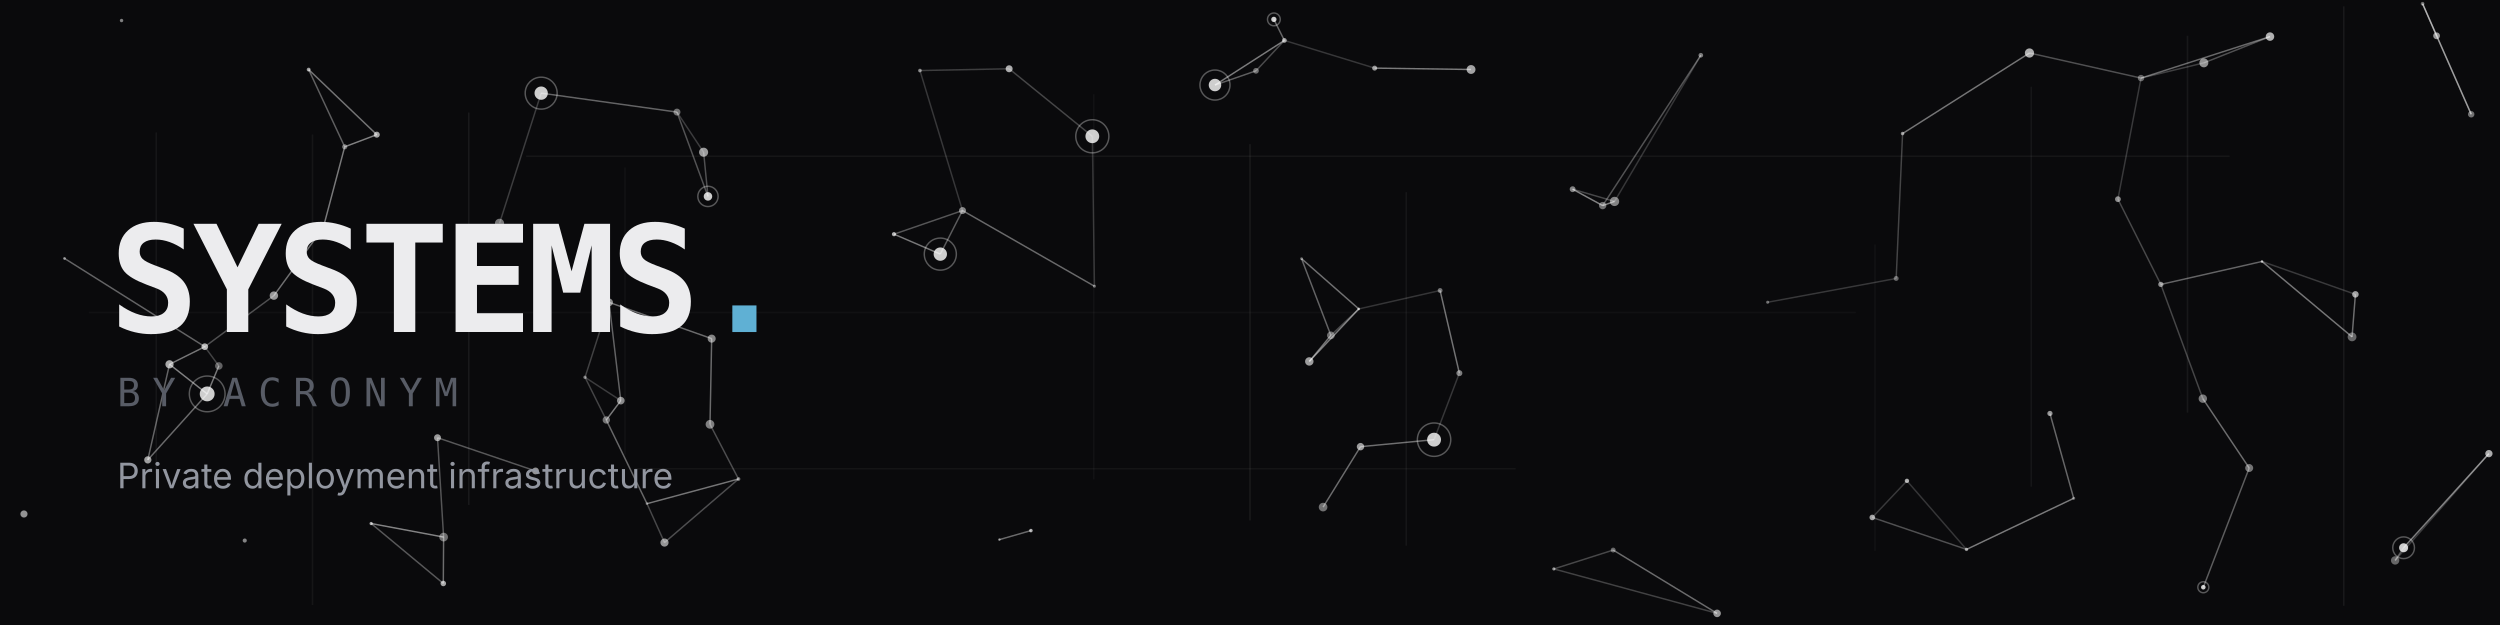
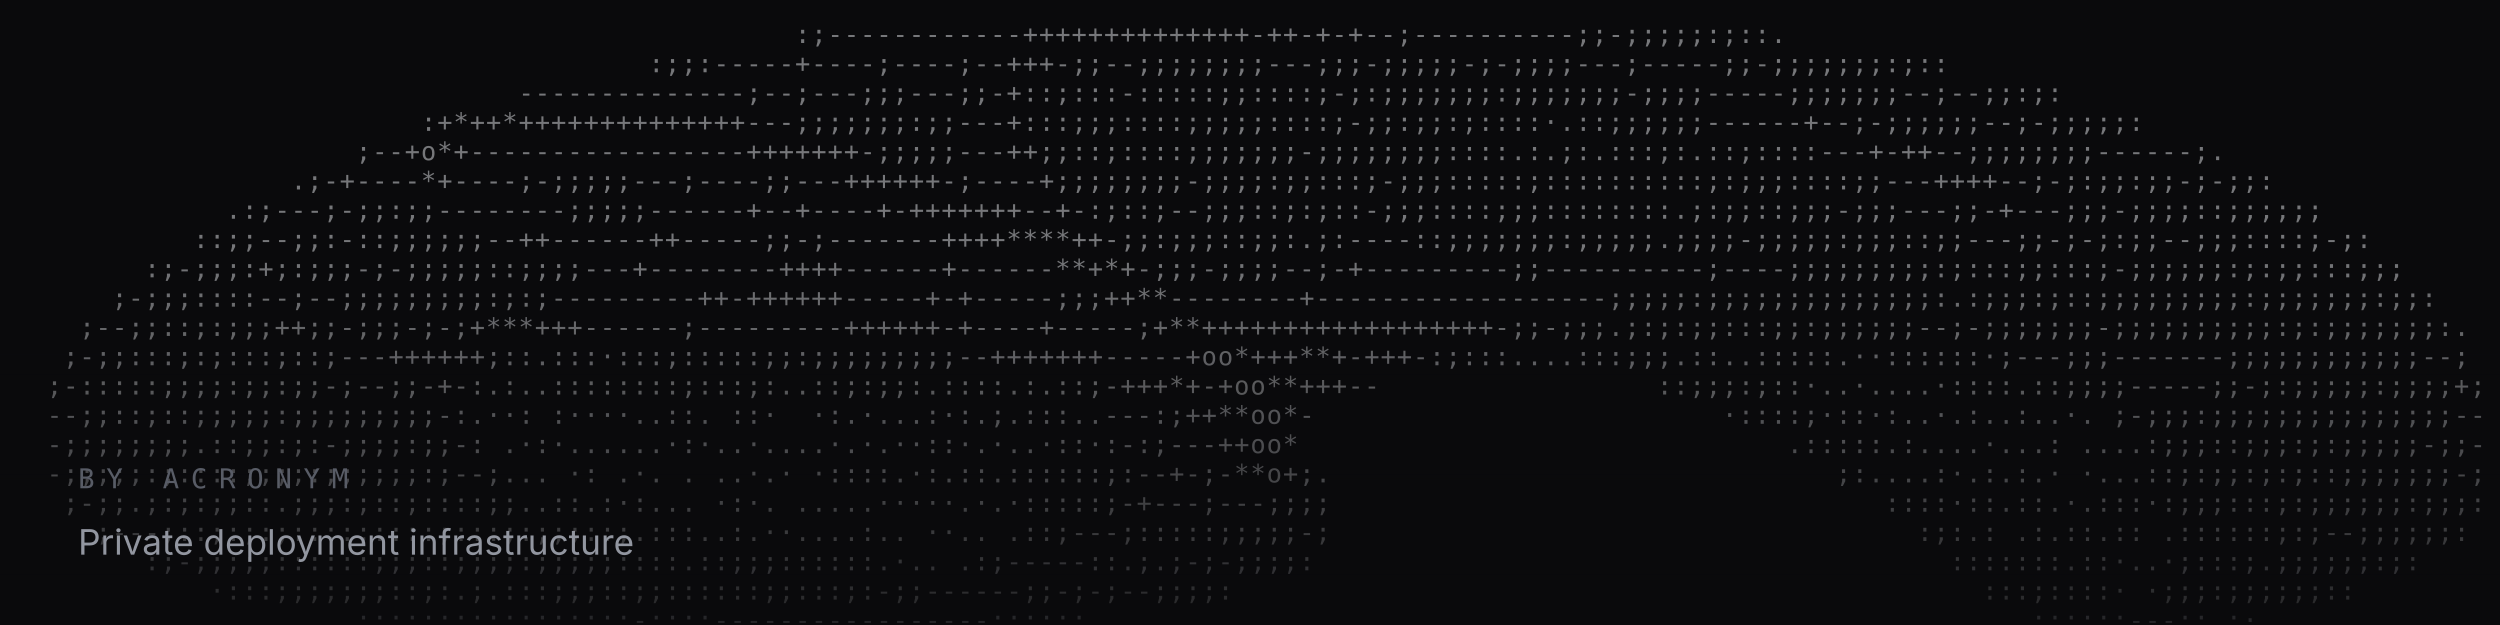
- <svg xmlns="http://www.w3.org/2000/svg" width="1280" height="320" viewBox="0 0 1280 320" fill="none">
-   <rect x="0" y="0" width="1280" height="320" fill="#0a0a0c" />
-   <g stroke-width="0.75">
-     <line x1="80" y1="67.83" x2="80" y2="242.16" stroke="#ffffff" stroke-opacity="0.053" />
-     <line x1="160" y1="68.87" x2="160" y2="309.76" stroke="#ffffff" stroke-opacity="0.050" />
-     <line x1="240" y1="57.64" x2="240" y2="258.55" stroke="#ffffff" stroke-opacity="0.063" />
-     <line x1="320" y1="85.79" x2="320" y2="232.76" stroke="#ffffff" stroke-opacity="0.035" />
-     <line x1="560" y1="48.25" x2="560" y2="245.44" stroke="#ffffff" stroke-opacity="0.033" />
-     <line x1="640" y1="73.8" x2="640" y2="266.44" stroke="#ffffff" stroke-opacity="0.063" />
-     <line x1="720" y1="98.41" x2="720" y2="279.35" stroke="#ffffff" stroke-opacity="0.054" />
-     <line x1="960" y1="125.14" x2="960" y2="282" stroke="#ffffff" stroke-opacity="0.034" />
-     <line x1="1040" y1="44.44" x2="1040" y2="249.16" stroke="#ffffff" stroke-opacity="0.052" />
-     <line x1="1120" y1="18.33" x2="1120" y2="211.24" stroke="#ffffff" stroke-opacity="0.062" />
-     <line x1="1200" y1="3.25" x2="1200" y2="310.18" stroke="#ffffff" stroke-opacity="0.063" />
-     <line x1="269.37" y1="80" x2="1141.54" y2="80" stroke="#ffffff" stroke-opacity="0.049" />
-     <line x1="45.52" y1="160" x2="950.22" y2="160" stroke="#ffffff" stroke-opacity="0.030" />
-     <line x1="325.01" y1="240" x2="776" y2="240" stroke="#ffffff" stroke-opacity="0.046" />
-     <line x1="1265.25" y1="58.51" x2="1247.53" y2="18.33" stroke="#ffffff" stroke-opacity="0.228" />
-     <line x1="1265.25" y1="58.51" x2="1240.37" y2="1.91" stroke="#ffffff" stroke-opacity="0.492" />
-     <line x1="666.39" y1="132.44" x2="695.69" y2="158.17" stroke="#ffffff" stroke-opacity="0.416" />
-     <line x1="666.39" y1="132.44" x2="681.41" y2="171.71" stroke="#ffffff" stroke-opacity="0.364" />
-     <line x1="1230.65" y1="280.45" x2="1226.31" y2="286.94" stroke="#ffffff" stroke-opacity="0.298" />
-     <line x1="1230.65" y1="280.45" x2="1274.31" y2="232.25" stroke="#ffffff" stroke-opacity="0.473" />
-     <line x1="974.12" y1="68.38" x2="970.84" y2="142.57" stroke="#ffffff" stroke-opacity="0.241" />
-     <line x1="974.12" y1="68.38" x2="1039.09" y2="27.14" stroke="#ffffff" stroke-opacity="0.434" />
-     <line x1="481.44" y1="130.11" x2="492.8" y2="107.8" stroke="#ffffff" stroke-opacity="0.329" />
-     <line x1="481.44" y1="130.11" x2="457.72" y2="119.9" stroke="#ffffff" stroke-opacity="0.448" />
-     <line x1="277.08" y1="47.69" x2="255.76" y2="114.33" stroke="#ffffff" stroke-opacity="0.208" />
-     <line x1="277.08" y1="47.69" x2="346.61" y2="57.39" stroke="#ffffff" stroke-opacity="0.369" />
-     <line x1="879.16" y1="314.05" x2="825.95" y2="281.63" stroke="#ffffff" stroke-opacity="0.397" />
-     <line x1="879.16" y1="314.05" x2="795.57" y2="291.29" stroke="#ffffff" stroke-opacity="0.228" />
-     <line x1="1151.59" y1="239.62" x2="1127.85" y2="204.11" stroke="#ffffff" stroke-opacity="0.405" />
-     <line x1="1151.59" y1="239.62" x2="1128.1" y2="300.67" stroke="#ffffff" stroke-opacity="0.336" />
-     <line x1="364.38" y1="173.38" x2="363.52" y2="217.25" stroke="#ffffff" stroke-opacity="0.397" />
-     <line x1="364.38" y1="173.38" x2="311.85" y2="154.82" stroke="#ffffff" stroke-opacity="0.397" />
-     <line x1="112.04" y1="187.36" x2="104.85" y2="177.51" stroke="#ffffff" stroke-opacity="0.232" />
-     <line x1="112.04" y1="187.36" x2="106.08" y2="201.68" stroke="#ffffff" stroke-opacity="0.446" />
-     <line x1="1061.74" y1="255.13" x2="1049.57" y2="211.69" stroke="#ffffff" stroke-opacity="0.377" />
-     <line x1="1061.74" y1="255.13" x2="1006.84" y2="281.3" stroke="#ffffff" stroke-opacity="0.459" />
-     <line x1="311.85" y1="154.82" x2="299.53" y2="193.18" stroke="#ffffff" stroke-opacity="0.225" />
-     <line x1="311.85" y1="154.82" x2="317.84" y2="205.12" stroke="#ffffff" stroke-opacity="0.362" />
-     <line x1="670.36" y1="185.05" x2="681.41" y2="171.71" stroke="#ffffff" stroke-opacity="0.435" />
-     <line x1="670.36" y1="185.05" x2="695.69" y2="158.17" stroke="#ffffff" stroke-opacity="0.459" />
-     <line x1="362.48" y1="100.56" x2="360.25" y2="77.93" stroke="#ffffff" stroke-opacity="0.289" />
-     <line x1="362.48" y1="100.56" x2="346.61" y2="57.39" stroke="#ffffff" stroke-opacity="0.300" />
-     <line x1="75.67" y1="235.46" x2="106.08" y2="201.68" stroke="#ffffff" stroke-opacity="0.397" />
-     <line x1="75.67" y1="235.46" x2="86.79" y2="186.52" stroke="#ffffff" stroke-opacity="0.368" />
-     <line x1="340.22" y1="277.79" x2="331.26" y2="257.87" stroke="#ffffff" stroke-opacity="0.250" />
-     <line x1="340.22" y1="277.79" x2="378.11" y2="245.25" stroke="#ffffff" stroke-opacity="0.281" />
-     <line x1="158.04" y1="35.64" x2="176.49" y2="75.16" stroke="#ffffff" stroke-opacity="0.345" />
-     <line x1="158.04" y1="35.64" x2="192.91" y2="68.95" stroke="#ffffff" stroke-opacity="0.430" />
-     <line x1="1247.53" y1="18.33" x2="1240.37" y2="1.91" stroke="#ffffff" stroke-opacity="0.386" />
-     <line x1="1128.37" y1="32.18" x2="1096.2" y2="39.98" stroke="#ffffff" stroke-opacity="0.219" />
-     <line x1="1128.37" y1="32.18" x2="1162.23" y2="18.73" stroke="#ffffff" stroke-opacity="0.289" />
-     <line x1="976.35" y1="246.2" x2="958.61" y2="264.94" stroke="#ffffff" stroke-opacity="0.192" />
-     <line x1="976.35" y1="246.2" x2="1006.84" y2="281.3" stroke="#ffffff" stroke-opacity="0.182" />
-     <line x1="86.79" y1="186.52" x2="104.85" y2="177.51" stroke="#ffffff" stroke-opacity="0.441" />
-     <line x1="86.79" y1="186.52" x2="106.08" y2="201.68" stroke="#ffffff" stroke-opacity="0.482" />
-     <line x1="795.57" y1="291.29" x2="825.95" y2="281.63" stroke="#ffffff" stroke-opacity="0.252" />
-     <line x1="1127.85" y1="204.11" x2="1106.35" y2="145.62" stroke="#ffffff" stroke-opacity="0.245" />
-     <line x1="734.24" y1="225.11" x2="747.19" y2="191.05" stroke="#ffffff" stroke-opacity="0.184" />
-     <line x1="734.24" y1="225.11" x2="696.58" y2="228.69" stroke="#ffffff" stroke-opacity="0.412" />
-     <line x1="224" y1="224.11" x2="227.13" y2="274.99" stroke="#ffffff" stroke-opacity="0.305" />
-     <line x1="224" y1="224.11" x2="274.19" y2="241.13" stroke="#ffffff" stroke-opacity="0.317" />
-     <line x1="622.07" y1="43.54" x2="643.06" y2="36.26" stroke="#ffffff" stroke-opacity="0.344" />
-     <line x1="622.07" y1="43.54" x2="657.6" y2="20.7" stroke="#ffffff" stroke-opacity="0.461" />
-     <line x1="192.91" y1="68.95" x2="176.49" y2="75.16" stroke="#ffffff" stroke-opacity="0.488" />
-     <line x1="870.82" y1="28.29" x2="826.65" y2="103.13" stroke="#ffffff" stroke-opacity="0.186" />
-     <line x1="870.82" y1="28.29" x2="820.56" y2="105.26" stroke="#ffffff" stroke-opacity="0.300" />
-     <line x1="1226.31" y1="286.94" x2="1274.31" y2="232.25" stroke="#ffffff" stroke-opacity="0.201" />
-     <line x1="176.49" y1="75.16" x2="165.5" y2="116.6" stroke="#ffffff" stroke-opacity="0.457" />
-     <line x1="346.61" y1="57.39" x2="360.25" y2="77.93" stroke="#ffffff" stroke-opacity="0.206" />
-     <line x1="560.36" y1="146.55" x2="559.27" y2="69.78" stroke="#ffffff" stroke-opacity="0.177" />
-     <line x1="560.36" y1="146.55" x2="492.8" y2="107.8" stroke="#ffffff" stroke-opacity="0.388" />
-     <line x1="140.23" y1="151.36" x2="165.5" y2="116.6" stroke="#ffffff" stroke-opacity="0.416" />
-     <line x1="140.23" y1="151.36" x2="104.85" y2="177.51" stroke="#ffffff" stroke-opacity="0.284" />
-     <line x1="958.61" y1="264.94" x2="1006.84" y2="281.3" stroke="#ffffff" stroke-opacity="0.287" />
-     <line x1="970.84" y1="142.57" x2="905.04" y2="154.75" stroke="#ffffff" stroke-opacity="0.189" />
-     <line x1="378.11" y1="245.25" x2="363.52" y2="217.25" stroke="#ffffff" stroke-opacity="0.277" />
-     <line x1="378.11" y1="245.25" x2="331.26" y2="257.87" stroke="#ffffff" stroke-opacity="0.435" />
-     <line x1="805.18" y1="96.87" x2="820.56" y2="105.26" stroke="#ffffff" stroke-opacity="0.487" />
-     <line x1="805.18" y1="96.87" x2="826.65" y2="103.13" stroke="#ffffff" stroke-opacity="0.251" />
-     <line x1="703.82" y1="34.88" x2="657.6" y2="20.7" stroke="#ffffff" stroke-opacity="0.186" />
-     <line x1="703.82" y1="34.88" x2="753.18" y2="35.58" stroke="#ffffff" stroke-opacity="0.463" />
-     <line x1="317.84" y1="205.12" x2="310.42" y2="215.02" stroke="#ffffff" stroke-opacity="0.459" />
-     <line x1="317.84" y1="205.12" x2="299.53" y2="193.18" stroke="#ffffff" stroke-opacity="0.206" />
-     <line x1="331.26" y1="257.87" x2="310.42" y2="215.02" stroke="#ffffff" stroke-opacity="0.381" />
-     <line x1="527.83" y1="271.66" x2="511.69" y2="276.28" stroke="#ffffff" stroke-opacity="0.394" />
-     <line x1="826.65" y1="103.13" x2="820.56" y2="105.26" stroke="#ffffff" stroke-opacity="0.483" />
-     <line x1="559.27" y1="69.78" x2="516.68" y2="35.21" stroke="#ffffff" stroke-opacity="0.244" />
-     <line x1="643.06" y1="36.26" x2="657.6" y2="20.7" stroke="#ffffff" stroke-opacity="0.269" />
-     <line x1="681.41" y1="171.71" x2="695.69" y2="158.17" stroke="#ffffff" stroke-opacity="0.254" />
-     <line x1="1162.23" y1="18.73" x2="1096.2" y2="39.98" stroke="#ffffff" stroke-opacity="0.387" />
-     <line x1="33.03" y1="132.32" x2="104.85" y2="177.51" stroke="#ffffff" stroke-opacity="0.365" />
-     <line x1="227.13" y1="274.99" x2="226.97" y2="298.74" stroke="#ffffff" stroke-opacity="0.404" />
-     <line x1="227.13" y1="274.99" x2="190.04" y2="268.05" stroke="#ffffff" stroke-opacity="0.494" />
-     <line x1="190.04" y1="268.05" x2="226.97" y2="298.74" stroke="#ffffff" stroke-opacity="0.317" />
-     <line x1="747.19" y1="191.05" x2="737.33" y2="148.73" stroke="#ffffff" stroke-opacity="0.428" />
-     <line x1="657.6" y1="20.7" x2="652.22" y2="9.93" stroke="#ffffff" stroke-opacity="0.375" />
-     <line x1="1039.09" y1="27.14" x2="1096.2" y2="39.98" stroke="#ffffff" stroke-opacity="0.287" />
-     <line x1="737.33" y1="148.73" x2="695.69" y2="158.17" stroke="#ffffff" stroke-opacity="0.177" />
-     <line x1="471.02" y1="36.12" x2="516.68" y2="35.21" stroke="#ffffff" stroke-opacity="0.214" />
-     <line x1="471.02" y1="36.12" x2="492.8" y2="107.8" stroke="#ffffff" stroke-opacity="0.184" />
-     <line x1="696.58" y1="228.69" x2="677.42" y2="259.64" stroke="#ffffff" stroke-opacity="0.399" />
-     <line x1="1084.38" y1="101.98" x2="1106.35" y2="145.62" stroke="#ffffff" stroke-opacity="0.250" />
-     <line x1="1084.38" y1="101.98" x2="1096.2" y2="39.98" stroke="#ffffff" stroke-opacity="0.194" />
-     <line x1="492.8" y1="107.8" x2="457.72" y2="119.9" stroke="#ffffff" stroke-opacity="0.310" />
-     <line x1="1106.35" y1="145.62" x2="1158.13" y2="133.87" stroke="#ffffff" stroke-opacity="0.370" />
-     <line x1="310.42" y1="215.02" x2="299.53" y2="193.18" stroke="#ffffff" stroke-opacity="0.235" />
-     <line x1="1205.97" y1="150.71" x2="1204.25" y2="172.48" stroke="#ffffff" stroke-opacity="0.407" />
-     <line x1="1205.97" y1="150.71" x2="1158.13" y2="133.87" stroke="#ffffff" stroke-opacity="0.196" />
-     <line x1="1204.25" y1="172.48" x2="1158.13" y2="133.87" stroke="#ffffff" stroke-opacity="0.438" />
-     <circle cx="1265.25" cy="58.51" r="1.66" fill="#ffffff" fill-opacity="0.418" />
-     <circle cx="666.39" cy="132.44" r="0.74" fill="#ffffff" fill-opacity="0.368" />
-     <circle cx="1230.65" cy="280.45" r="5.56" fill="none" stroke="#ffffff" stroke-opacity="0.320" />
-     <circle cx="1230.65" cy="280.45" r="2.31" fill="#ffffff" fill-opacity="0.800" />
-     <circle cx="974.12" cy="68.38" r="0.91" fill="#ffffff" fill-opacity="0.533" />
-     <circle cx="481.44" cy="130.11" r="8.21" fill="none" stroke="#ffffff" stroke-opacity="0.320" />
-     <circle cx="481.44" cy="130.11" r="3.42" fill="#ffffff" fill-opacity="0.800" />
-     <circle cx="277.08" cy="47.69" r="8.18" fill="none" stroke="#ffffff" stroke-opacity="0.320" />
-     <circle cx="277.08" cy="47.69" r="3.41" fill="#ffffff" fill-opacity="0.800" />
-     <circle cx="879.16" cy="314.05" r="1.93" fill="#ffffff" fill-opacity="0.576" />
-     <circle cx="1151.59" cy="239.62" r="2.04" fill="#ffffff" fill-opacity="0.427" />
-     <circle cx="364.38" cy="173.38" r="2.06" fill="#ffffff" fill-opacity="0.501" />
-     <circle cx="112.04" cy="187.36" r="1.93" fill="#ffffff" fill-opacity="0.362" />
-     <circle cx="1061.74" cy="255.13" r="0.76" fill="#ffffff" fill-opacity="0.383" />
-     <circle cx="311.85" cy="154.82" r="1.98" fill="#ffffff" fill-opacity="0.526" />
-     <circle cx="670.36" cy="185.05" r="2.16" fill="#ffffff" fill-opacity="0.601" />
-     <circle cx="362.48" cy="100.56" r="5.2" fill="none" stroke="#ffffff" stroke-opacity="0.320" />
-     <circle cx="362.48" cy="100.56" r="2.17" fill="#ffffff" fill-opacity="0.800" />
-     <circle cx="75.67" cy="235.46" r="1.86" fill="#ffffff" fill-opacity="0.602" />
-     <circle cx="340.22" cy="277.79" r="2.08" fill="#ffffff" fill-opacity="0.569" />
-     <circle cx="158.04" cy="35.64" r="0.99" fill="#ffffff" fill-opacity="0.602" />
-     <circle cx="1247.53" cy="18.33" r="1.75" fill="#ffffff" fill-opacity="0.570" />
-     <circle cx="1128.37" cy="32.18" r="2.3" fill="#ffffff" fill-opacity="0.550" />
-     <circle cx="976.35" cy="246.2" r="1.12" fill="#ffffff" fill-opacity="0.663" />
-     <circle cx="86.79" cy="186.52" r="2.1" fill="#ffffff" fill-opacity="0.646" />
-     <circle cx="255.76" cy="114.33" r="2.34" fill="#ffffff" fill-opacity="0.444" />
-     <circle cx="12.27" cy="263.16" r="1.84" fill="#ffffff" fill-opacity="0.562" />
-     <circle cx="1240.37" cy="1.91" r="0.94" fill="#ffffff" fill-opacity="0.410" />
-     <circle cx="795.57" cy="291.29" r="0.81" fill="#ffffff" fill-opacity="0.549" />
-     <circle cx="1127.85" cy="204.11" r="2.15" fill="#ffffff" fill-opacity="0.444" />
-     <circle cx="734.24" cy="225.11" r="8.55" fill="none" stroke="#ffffff" stroke-opacity="0.320" />
-     <circle cx="734.24" cy="225.11" r="3.56" fill="#ffffff" fill-opacity="0.800" />
-     <circle cx="224" cy="224.11" r="1.79" fill="#ffffff" fill-opacity="0.589" />
-     <circle cx="622.07" cy="43.54" r="7.69" fill="none" stroke="#ffffff" stroke-opacity="0.320" />
-     <circle cx="622.07" cy="43.54" r="3.2" fill="#ffffff" fill-opacity="0.800" />
-     <circle cx="1049.57" cy="211.69" r="1.34" fill="#ffffff" fill-opacity="0.571" />
-     <circle cx="192.91" cy="68.95" r="1.55" fill="#ffffff" fill-opacity="0.632" />
-     <circle cx="870.82" cy="28.29" r="1.2" fill="#ffffff" fill-opacity="0.464" />
-     <circle cx="1226.31" cy="286.94" r="2.14" fill="#ffffff" fill-opacity="0.377" />
-     <circle cx="176.49" cy="75.16" r="1.32" fill="#ffffff" fill-opacity="0.427" />
-     <circle cx="346.61" cy="57.39" r="1.79" fill="#ffffff" fill-opacity="0.421" />
-     <circle cx="560.36" cy="146.55" r="0.79" fill="#ffffff" fill-opacity="0.367" />
-     <circle cx="140.23" cy="151.36" r="2.15" fill="#ffffff" fill-opacity="0.576" />
-     <circle cx="958.61" cy="264.94" r="1.44" fill="#ffffff" fill-opacity="0.616" />
-     <circle cx="970.84" cy="142.57" r="1.27" fill="#ffffff" fill-opacity="0.372" />
-     <circle cx="378.11" cy="245.25" r="0.96" fill="#ffffff" fill-opacity="0.439" />
-     <circle cx="805.18" cy="96.87" r="1.5" fill="#ffffff" fill-opacity="0.492" />
-     <circle cx="363.52" cy="217.25" r="2.24" fill="#ffffff" fill-opacity="0.479" />
-     <circle cx="703.82" cy="34.88" r="1.28" fill="#ffffff" fill-opacity="0.578" />
-     <circle cx="317.84" cy="205.12" r="1.96" fill="#ffffff" fill-opacity="0.527" />
-     <circle cx="360.25" cy="77.93" r="2.32" fill="#ffffff" fill-opacity="0.592" />
-     <circle cx="331.26" cy="257.87" r="0.68" fill="#ffffff" fill-opacity="0.363" />
-     <circle cx="753.18" cy="35.58" r="2.27" fill="#ffffff" fill-opacity="0.625" />
-     <circle cx="1006.84" cy="281.3" r="0.86" fill="#ffffff" fill-opacity="0.547" />
-     <circle cx="527.83" cy="271.66" r="0.91" fill="#ffffff" fill-opacity="0.678" />
-     <circle cx="165.5" cy="116.6" r="2.27" fill="#ffffff" fill-opacity="0.418" />
-     <circle cx="826.65" cy="103.13" r="2.37" fill="#ffffff" fill-opacity="0.496" />
-     <circle cx="559.27" cy="69.78" r="8.48" fill="none" stroke="#ffffff" stroke-opacity="0.320" />
-     <circle cx="559.27" cy="69.78" r="3.53" fill="#ffffff" fill-opacity="0.800" />
-     <circle cx="643.06" cy="36.26" r="1.47" fill="#ffffff" fill-opacity="0.414" />
-     <circle cx="681.41" cy="171.71" r="1.99" fill="#ffffff" fill-opacity="0.403" />
-     <circle cx="1162.23" cy="18.73" r="2.17" fill="#ffffff" fill-opacity="0.676" />
-     <circle cx="33.03" cy="132.32" r="0.69" fill="#ffffff" fill-opacity="0.552" />
-     <circle cx="227.13" cy="274.99" r="2.23" fill="#ffffff" fill-opacity="0.403" />
-     <circle cx="905.04" cy="154.75" r="0.79" fill="#ffffff" fill-opacity="0.400" />
-     <circle cx="190.04" cy="268.05" r="0.84" fill="#ffffff" fill-opacity="0.650" />
-     <circle cx="747.19" cy="191.05" r="1.54" fill="#ffffff" fill-opacity="0.473" />
-     <circle cx="1274.31" cy="232.25" r="1.87" fill="#ffffff" fill-opacity="0.657" />
-     <circle cx="657.6" cy="20.7" r="1.22" fill="#ffffff" fill-opacity="0.602" />
-     <circle cx="1039.09" cy="27.14" r="2.36" fill="#ffffff" fill-opacity="0.665" />
-     <circle cx="737.33" cy="148.73" r="1.25" fill="#ffffff" fill-opacity="0.428" />
-     <circle cx="511.69" cy="276.28" r="0.61" fill="#ffffff" fill-opacity="0.540" />
-     <circle cx="1128.1" cy="300.67" r="2.82" fill="none" stroke="#ffffff" stroke-opacity="0.320" />
-     <circle cx="1128.1" cy="300.67" r="1.17" fill="#ffffff" fill-opacity="0.800" />
-     <circle cx="825.95" cy="281.63" r="1.26" fill="#ffffff" fill-opacity="0.386" />
-     <circle cx="471.02" cy="36.12" r="0.94" fill="#ffffff" fill-opacity="0.497" />
-     <circle cx="104.85" cy="177.51" r="1.72" fill="#ffffff" fill-opacity="0.673" />
-     <circle cx="696.58" cy="228.69" r="1.9" fill="#ffffff" fill-opacity="0.595" />
-     <circle cx="125.31" cy="276.76" r="1.06" fill="#ffffff" fill-opacity="0.498" />
-     <circle cx="1084.38" cy="101.98" r="1.49" fill="#ffffff" fill-opacity="0.520" />
-     <circle cx="492.8" cy="107.8" r="1.8" fill="#ffffff" fill-opacity="0.493" />
-     <circle cx="516.68" cy="35.21" r="1.8" fill="#ffffff" fill-opacity="0.664" />
-     <circle cx="1106.35" cy="145.62" r="1.35" fill="#ffffff" fill-opacity="0.524" />
-     <circle cx="652.22" cy="9.93" r="3.27" fill="none" stroke="#ffffff" stroke-opacity="0.320" />
-     <circle cx="652.22" cy="9.93" r="1.36" fill="#ffffff" fill-opacity="0.800" />
-     <circle cx="310.42" cy="215.02" r="1.89" fill="#ffffff" fill-opacity="0.423" />
-     <circle cx="62.23" cy="10.51" r="0.88" fill="#ffffff" fill-opacity="0.480" />
-     <circle cx="695.69" cy="158.17" r="0.68" fill="#ffffff" fill-opacity="0.635" />
-     <circle cx="274.19" cy="241.13" r="1.76" fill="#ffffff" fill-opacity="0.557" />
-     <circle cx="1205.97" cy="150.71" r="1.68" fill="#ffffff" fill-opacity="0.611" />
-     <circle cx="226.97" cy="298.74" r="1.42" fill="#ffffff" fill-opacity="0.633" />
-     <circle cx="820.56" cy="105.26" r="1.89" fill="#ffffff" fill-opacity="0.417" />
-     <circle cx="1096.2" cy="39.98" r="1.66" fill="#ffffff" fill-opacity="0.379" />
-     <circle cx="457.72" cy="119.9" r="1.08" fill="#ffffff" fill-opacity="0.672" />
-     <circle cx="299.53" cy="193.18" r="0.87" fill="#ffffff" fill-opacity="0.430" />
-     <circle cx="677.42" cy="259.64" r="2.21" fill="#ffffff" fill-opacity="0.419" />
-     <circle cx="1204.25" cy="172.48" r="2.25" fill="#ffffff" fill-opacity="0.381" />
-     <circle cx="106.08" cy="201.68" r="9.15" fill="none" stroke="#ffffff" stroke-opacity="0.320" />
-     <circle cx="106.08" cy="201.68" r="3.81" fill="#ffffff" fill-opacity="0.800" />
-     <circle cx="1158.13" cy="133.87" r="0.64" fill="#ffffff" fill-opacity="0.653" />
+ <svg xmlns="http://www.w3.org/2000/svg" width="1280" height="320" viewBox="0 0 1280 320">
+   <rect width="1280" height="320" fill="#0a0a0c" />
+   <g font-family="ui-monospace, SFMono-Regular, Menlo, Consolas, monospace" font-size="13" letter-spacing="0.5">
+     <text x="24" y="22" fill="#e2e4e8" fill-opacity="0.5" xml:space="preserve">                                              :;------------++++++++++++++-++-+-+--;----------;;-;;;;;:;::.</text>
+     <text x="24" y="37" fill="#e2e4e8" fill-opacity="0.5" xml:space="preserve">                                     :;;:-----+----;----;--+++-;;--;;;;;;;;---;;;-;;;;;-;-;;;;---;-----;;-;;;;;;;:;::</text>
+     <text x="24" y="52" fill="#e2e4e8" fill-opacity="0.5" xml:space="preserve">                             --------------;--;---;;;---;;-+::;:::-:::::;;::::;-;:;;;;;;;:;;;;;;;-;;;;-----;;;;;;;--;--;;:;:</text>
+     <text x="24" y="67" fill="#e2e4e8" fill-opacity="0.5" xml:space="preserve">                       :+*++*++++++++++++++---;;;;;;;:;;---+:::;;;::::;;;;;::::;-;;:;;:;::::·.::;;;;;;------+--;-;;;;;;--;-;;;;;:</text>
+     <text x="24" y="82" fill="#e2e4e8" fill-opacity="0.5" xml:space="preserve">                   ;--+o*+-----------------+++++++-;;;;;---++;;::;::::;;;;;;;-;;;;;;;;::::.:.;:.:::;:.::;::::---+-++--;;;;;;;;------;.</text>
+     <text x="24" y="97" fill="#e2e4e8" fill-opacity="0.5" xml:space="preserve">               .;-+----*+----;-;;;;;---;----;;---++++++-;----+;;;;;;;;-;;;;:;;:::;-;;;:::::;::::::::::;:;;;::::;;---++++--;-;:;;:;;-;-;;:</text>
+     <text x="24" y="112" fill="#e2e4e8" fill-opacity="0.5" xml:space="preserve">           .:;---;-;;:;;--------;;;;;------+--+----+-+++++++--+-:;::;--;;;::;:;::-;;;::::;;;::::::::.;:;;::;;;-;;;---;;-+---;;;-;;;;::;;;;;;</text>
+     <text x="24" y="127" fill="#e2e4e8" fill-opacity="0.5" xml:space="preserve">         ::;;--;;:-::;;;;;;--++------++-----;;-;-------++++****++-;;:;;;::;;:.;:----::;;;;;;;:;;;;;.;;;;-;;;;;:;;;::;;---;;-;-;:;;--;;;::::;-;:</text>
+     <text x="24" y="142" fill="#e2e4e8" fill-opacity="0.5" xml:space="preserve">      :;-;;;:+;:;;;-;-;;;;;::;;;;---+--------++++------+------**+*+-;;;-;;;;--;-+---------;;----------;----;;;;;;;;;:;:::;;:::;-;;;;;;:;:;;:::;;;</text>
+     <text x="24" y="157" fill="#e2e4e8" fill-opacity="0.5" xml:space="preserve">    ;-;;;::::--;--;;;;;;;;;:;:;---------++-++++++-----+-+-----;;;++**--------+------------------;;;;;:;;;;;;;;;;;;;;:.:;;;:;::;;;;;;;;;:;;;;;;;:;;:</text>
+     <text x="24" y="172" fill="#e2e4e8" fill-opacity="0.5" xml:space="preserve">  ;--;;::;:;;;++;;-;;;-;-;+***+++------;---------++++++-+----+-----;+**++++++++++++++++++-;;-;;;.;:;:;;:::;;:;;;;;;--;-;;;;;;;-;;;;;;;;;;:;:;;;;;;;:.</text>
+     <text x="24" y="187" fill="#e2e4e8" fill-opacity="0.5" xml:space="preserve"> ;-;;:::;:;:::;::;---++++++;::.:::·:::;:::::;;:;;;;;;;;;--+++++++-----+oo*+++**+-+++-:;:::....:::;;;.::..:::::.··::::::·;---;;;-------;;;;;;;;;;;;--;</text>
+     <text x="24" y="202" fill="#e2e4e8" fill-opacity="0.5" xml:space="preserve">;-:::::;;;;:;;:;;-;--;;-+-:.:..::::::::;:::;:..::;:;;:.::::.:.::;-+++*+-+oo**+++--                 ::;;;:;::·..·....·::::.::;;;;-----;;-;:;;;;;:;;;;+;</text>
+     <text x="24" y="217" fill="#e2e4e8" fill-opacity="0.5" xml:space="preserve">--;;::;::;;;;;:;;;;;;;;;-:.··: :····..::. ::·  ·:.·...:·:.;.:::..---:;++**oo*-                         ·::::;·::·:..·.:..:..·. ;-;;;:;;;;;;;;;;;;;;;--</text>
+     <text x="24" y="232" fill="#e2e4e8" fill-opacity="0.5" xml:space="preserve">-;;;;;;;;.::;;:;:-;;;;:;;-: .·:·......·:·..·....·.·.··::·.·..·::·:-:;---++oo*                              .:::::.:....·...: ....:;;;::;;;:;:;;;;;-;;-</text>
+     <text x="24" y="247" fill="#e2e4e8" fill-opacity="0.5" xml:space="preserve">-;;;;;:;::::;;;;:;;;;;;:;--;... ·: .·. . ..·.· ·::::.·:.::.::::::;:--+-;-**o+;.                               ;:....:·.:.:.· ·...::;:;;:;:;::;;;;;;;-;</text>
+     <text x="24" y="262" fill="#e2e4e8" fill-opacity="0.5" xml:space="preserve"> ;-;;.;:;:;;::.;;;:;::;::::;;..::.:·:... ·:·. .....·····.·.·:::::;-+---;---;;;;                                  ::::·::.::.·.:::·:;;;:::;:;;;;;;:;;;:</text>
+     <text x="24" y="277" fill="#e2e4e8" fill-opacity="0.5" xml:space="preserve">   ;---;::;:;:;::::;::::;:::;:;;;::;.:::..:.··....:.. ··.. .::;---;:::::;;;;;-;                                    :;:.: .:.::.:: .::::::;:;--;;;;;;:</text>
+     <text x="24" y="292" fill="#e2e4e8" fill-opacity="0.5" xml:space="preserve">      :;-;;;;;::::::;;;::;;;;:;;;;;::::.::;;;::::::.·.. .:;-----::.;.;-;-;;;;:                                       :::::::.::·..·;:::;.;;;;;;:;:</text>
+     <text x="24" y="307" fill="#e2e4e8" fill-opacity="0.5" xml:space="preserve">          ·:::;;;;;;;::;:.;.:::;;;::;;::::::;;:::;:-;;------;;-;-;--;;;;:                                              :::;::::· ·;;;:;;;;;;::</text>
+     <text x="24" y="322" fill="#e2e4e8" fill-opacity="0.5" xml:space="preserve">                   :::;::;;;:;;;;:;;-;;;;-----------------;;;:::                                                          ;;;;;;---:;.:·</text>
  </g>
-   <text x="56" y="170" font-family="ui-monospace, SFMono-Regular, Menlo, Consolas, monospace" font-size="76" font-weight="800" letter-spacing="-3" fill="#ececee">SYSTEMS<tspan fill="#5fb0d4">.</tspan>
-   </text>
-   <text x="60" y="208" font-family="ui-monospace, SFMono-Regular, Menlo, Consolas, monospace" font-size="20" letter-spacing="6" fill="#585c66">BY ACRONYM</text>
-   <text x="60" y="250" font-family="-apple-system, system-ui, sans-serif" font-size="18" fill="#9296a0">Private deployment infrastructure</text>
+   <rect width="1280" height="320" fill="url(#fade)" />
+   <defs>
+     <linearGradient id="fade" x1="0" y1="0" x2="0" y2="1">
+       <stop offset="0.4" stop-color="#0a0a0c" stop-opacity="0" />
+       <stop offset="1" stop-color="#0a0a0c" stop-opacity="0.75" />
+     </linearGradient>
+   </defs>
+   <text x="40" y="250" font-family="ui-monospace, SFMono-Regular, Menlo, Consolas, monospace" font-size="14" letter-spacing="6" fill="#585c66">BY ACRONYM</text>
+   <text x="40" y="284" font-family="-apple-system, system-ui, sans-serif" font-size="18" fill="#9296a0">Private deployment infrastructure</text>
</svg>
